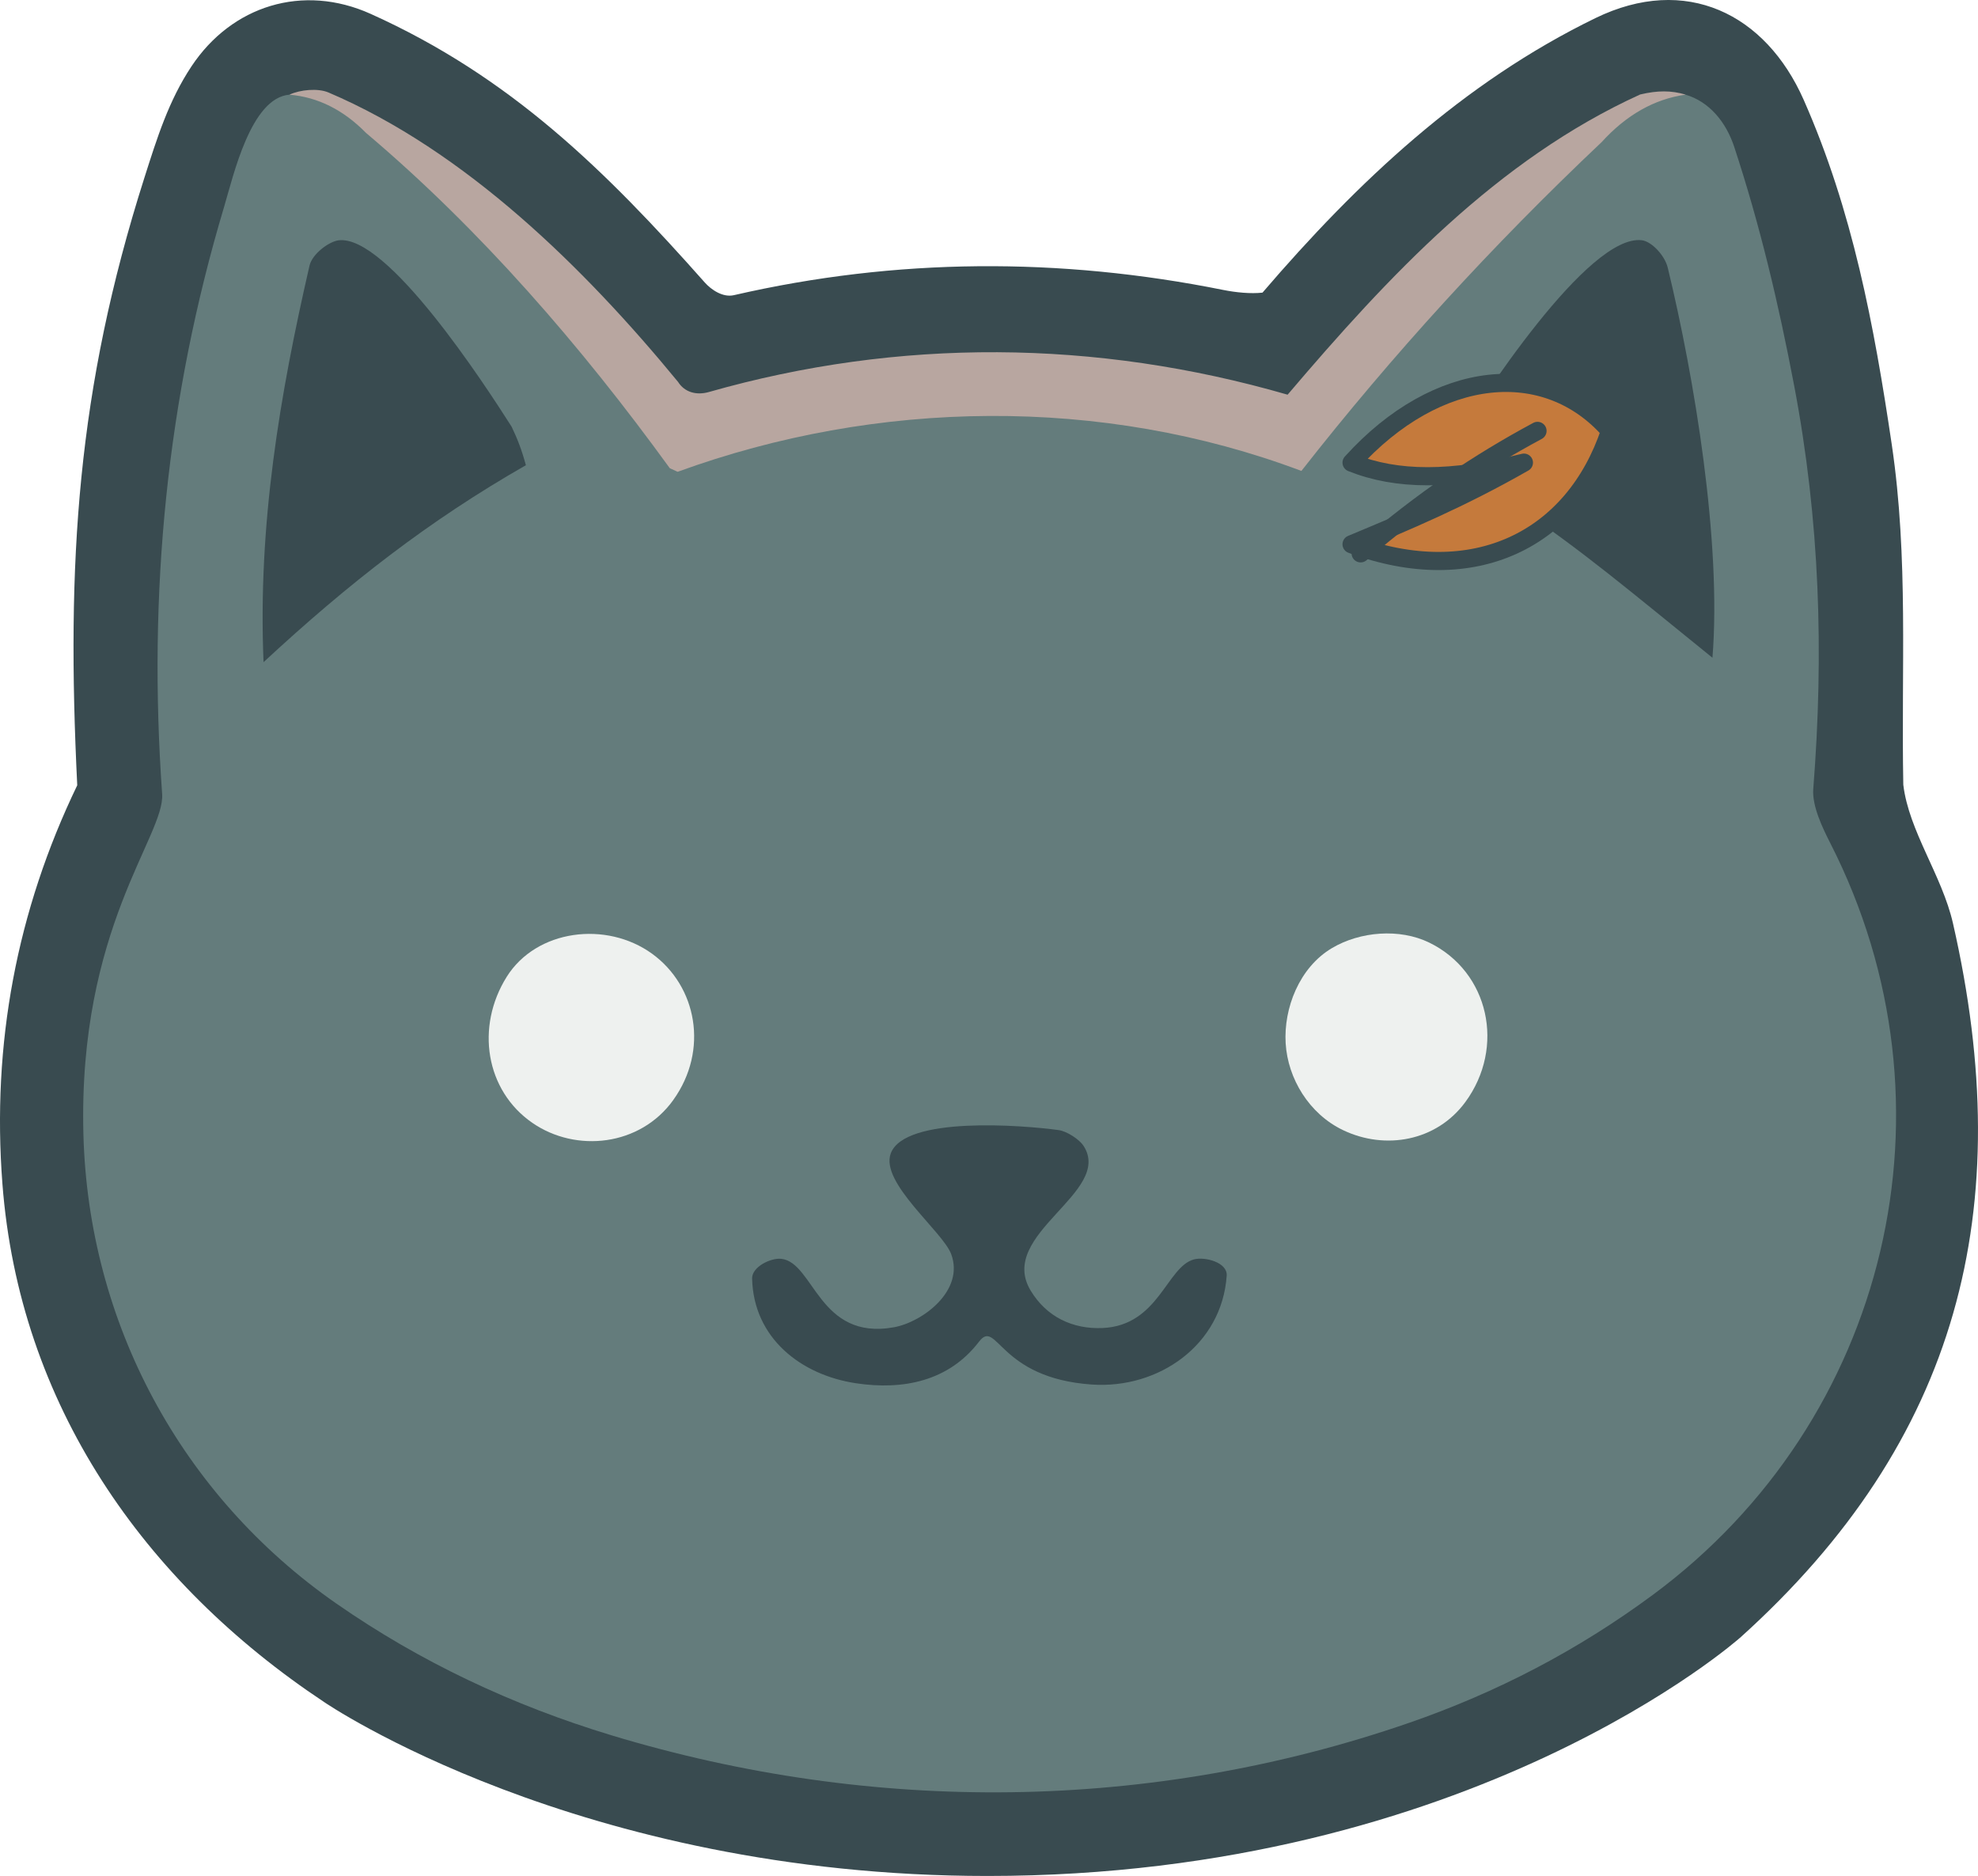
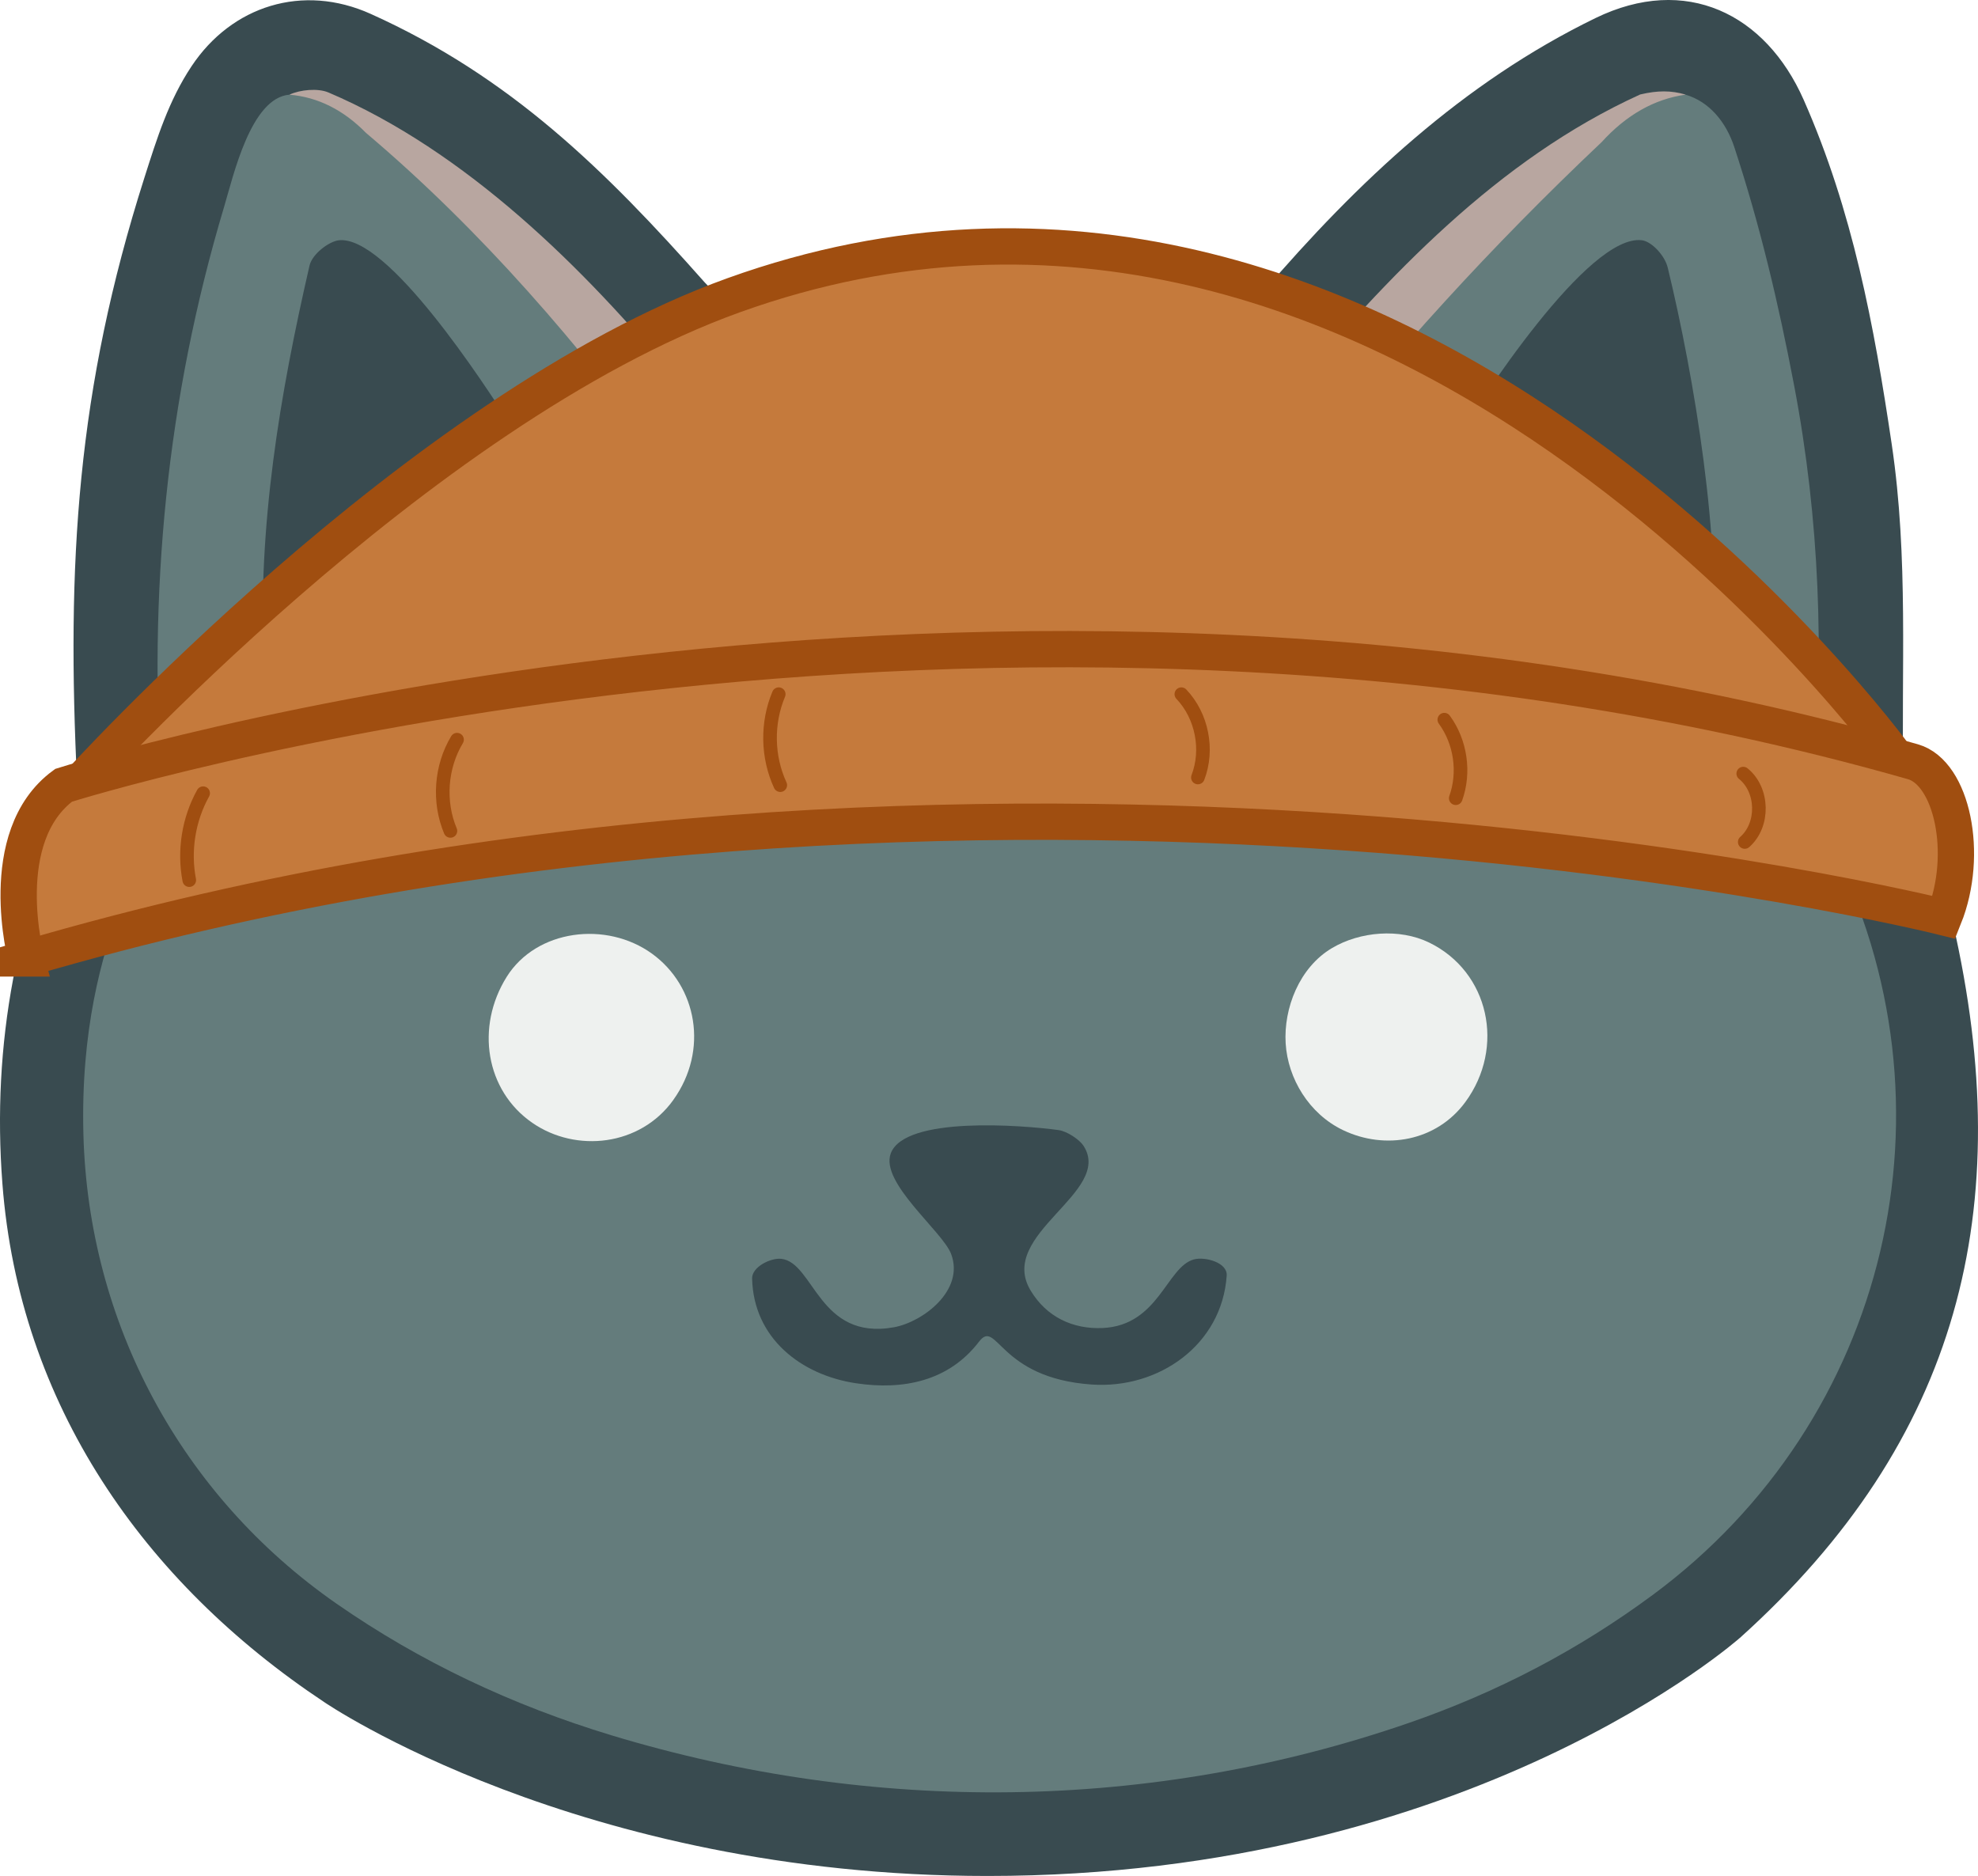
- <svg xmlns="http://www.w3.org/2000/svg" id="Layer_2" viewBox="0 0 436.12 413.61">
+ <svg xmlns="http://www.w3.org/2000/svg" version="1.1" viewBox="0 0 436.12 413.61">
  <defs>
-     <style>.cls-1{fill:#394b50;}.cls-2{fill:#647c7c;}.cls-3{fill:#b8a6a0;}.cls-4{fill:#eef1ef;}</style>
+     <style>
+       .st0 {
+         fill: none;
+         stroke-linecap: round;
+         stroke-width: 3px;
+       }
+ 
+       .st0, .st1 {
+         stroke: #a04e10;
+         stroke-miterlimit: 10;
+       }
+ 
+       .st2 {
+         fill: #eef1ef;
+       }
+ 
+       .st3 {
+         fill: #647c7c;
+       }
+ 
+       .st4 {
+         fill: #b8a6a0;
+       }
+ 
+       .st5 {
+         fill: #394b50;
+       }
+ 
+       .st1 {
+         fill: #c57a3c;
+         stroke-width: 8px;
+       }
+     </style>
  </defs>
-   <g id="Layer_2-2">
-     <path class="cls-1" d="M383.62,361.12c48.39-43.54,61.33-94.69,46.98-157.56-2.41-10.56-9.73-20.31-10.95-30.54-.49-25.57,1.19-49.85-2.55-75.06-3.9-26.28-8.61-51.47-19.41-75.94-8.4-19.02-26.01-27.72-45.92-18.03-29.21,14.21-52.46,36.1-73.41,60.53-2.61.29-5.9-.04-8.68-.6-36.02-7.23-72.05-7.08-107.88,1.16-2.4.55-4.96-1.17-6.41-2.8-22.01-24.83-42.88-45.36-73.66-59.22-14.97-6.74-30.62-1.81-39.5,11.55-5.04,7.58-7.58,15.75-10.41,24.63-14.84,46.62-17.21,84.62-14.79,133.9C3.68,200.83-1.83,230.18.53,260.98c3.71,48.55,31.06,87.82,70.99,114.32,0,0,55.91,38.31,146.22,38.31,106.87,0,165.88-52.5,165.88-52.5h0Z" />
-     <path class="cls-3" d="M371.63,20.86c-15.54,6.31-48.5,42.71-60.19,56.72l-23.72,28.43c-44.58-16.4-92.76-16.4-137.06-.23-2.12.77-4.57-.61-5.18-2.43-12.41-17.09-25.6-32.7-40.15-47.91-6.54-6.84-12.45-13.63-20.05-19.33-6.48-6.3-13.41-11.56-21.44-15.25,2.36-1.1,6.26-1.45,8.56-.48,30.21,12.86,56.51,38.76,77.1,63.82,1.41,2.24,3.98,3.03,6.8,2.23,41.88-11.93,85.23-11.66,127.6.59,22.23-26.14,46.23-51.85,77.73-66.19,3.89-.92,6.85-.9,10,.02h0Z" />
-     <path class="cls-2" d="M63.85,20.88c6.24.53,11.86,3.34,16.86,8.43,25.23,21.32,47.44,47,66.97,73.92l1.73.79c43.97-16.02,93.54-16.75,137.53-.19,20.01-25.54,42.07-49.7,66.18-72.48,5.46-6.01,11.63-9.51,18.51-10.48,5.3,1.55,8.96,6.11,10.74,11.51,5.65,17.16,9.76,34.48,13.2,52.56,5.67,29.76,6.6,58.8,4.23,89-.3,3.76,2.07,8.65,3.76,11.97,29.46,57.79,12.85,127.28-39.15,165.73-16.51,12.2-34.32,21.5-53.79,28.23-56.89,19.64-118.13,20.19-175.79,2.73-21.86-6.62-42.18-16.19-60.65-29.04-34.29-23.85-54.7-61.95-55.79-103.49-1.19-45.48,18.02-65.83,17.36-75.03-3.15-44.15.97-87.04,13.65-129.4,2.06-6.87,5.89-24.09,14.44-24.77h0Z" />
-     <path class="cls-1" d="M364.62,134.51c-13.55-10.99-26.59-21.34-41.51-29.73-2.22-1.25-4.7-3.43-2.99-6.27,6.2-10.29,30.08-47.02,41.9-45.54,2.09.26,5.03,3.28,5.7,6.07,5.86,24.18,11.9,60.52,9.85,85.98l-12.95-10.51h0Z" />
-     <path class="cls-1" d="M115.95,102.57c-21.29,12.17-39.07,26.01-57.84,43.42-1.28-30.29,3.57-58.88,10.13-87.41.6-2.63,4.31-5.31,6.37-5.59,10.72-1.41,32.24,31.74,38.19,41.08,1.26,2.63,2.19,4.97,3.15,8.49h0Z" />
-     <path class="cls-1" d="M240.75,305.26c-20.67-1.42-20.88-14.69-24.9-9.44-6.66,8.7-16.71,10.72-27.1,9.16-12.16-1.82-22.62-9.96-22.92-23.11-.06-2.55,4.12-4.58,6.42-4.33,7.24.79,8.25,18.1,24.86,15.09,6.34-1.15,15.61-8.11,12.61-16.13-1.86-5-15.73-15.74-13.32-22.2,3.09-8.29,29.1-6.23,37.01-5.14,1.9.26,4.62,2.12,5.49,3.46,6.65,10.28-19.18,19.45-11.66,31.92,3.48,5.78,9.24,8.55,15.86,8.26,12.41-.55,14.11-13.51,20.15-15.13,2.43-.65,7.42.67,7.22,3.57-1.04,15.29-15.02,25.03-29.73,24.02h0Z" />
-     <path class="cls-4" d="M148.47,242.5c-7.32,10.23-21.48,11.71-31.1,5.06-10.31-7.12-12.56-21.14-5.65-32.19,6.55-10.46,21.97-12.4,32.06-5.09,9.89,7.17,12.52,21.27,4.69,32.21h0Z" />
-     <path class="cls-4" d="M323.07,243c-6.33,8.6-17.63,10.64-26.97,6.16-7.48-3.59-12.16-11.37-12.63-19.12s3.01-16.72,10.18-20.99c6.22-3.7,14.94-4.41,21.47-1.23,13.21,6.44,16.84,23.1,7.95,35.18Z" />
+   <g id="Layer_2">
+     <g id="Layer_2-2">
+       <path class="st5" d="M383.62,361.12c48.39-43.54,61.33-94.69,46.98-157.56-2.41-10.56-9.73-20.31-10.95-30.54-.49-25.57,1.19-49.85-2.55-75.06-3.9-26.28-8.61-51.47-19.41-75.94-8.4-19.02-26.01-27.72-45.92-18.03-29.21,14.21-52.46,36.1-73.41,60.53-2.61.29-5.9-.04-8.68-.6-36.02-7.23-72.05-7.08-107.88,1.16-2.4.55-4.96-1.17-6.41-2.8-22.01-24.83-42.88-45.36-73.66-59.22-14.97-6.74-30.62-1.81-39.5,11.55-5.04,7.58-7.58,15.75-10.41,24.63-14.84,46.62-17.21,84.62-14.79,133.9C3.68,200.83-1.83,230.18.53,260.98c3.71,48.55,31.06,87.82,70.99,114.32,0,0,55.91,38.31,146.22,38.31,106.87,0,165.88-52.5,165.88-52.5h0Z" />
+       <path class="st4" d="M371.63,20.86c-15.54,6.31-48.5,42.71-60.19,56.72l-23.72,28.43c-44.58-16.4-92.76-16.4-137.06-.23-2.12.77-4.57-.61-5.18-2.43-12.41-17.09-25.6-32.7-40.15-47.91-6.54-6.84-12.45-13.63-20.05-19.33-6.48-6.3-13.41-11.56-21.44-15.25,2.36-1.1,6.26-1.45,8.56-.48,30.21,12.86,56.51,38.76,77.1,63.82,1.41,2.24,3.98,3.03,6.8,2.23,41.88-11.93,85.23-11.66,127.6.59,22.23-26.14,46.23-51.85,77.73-66.19,3.89-.92,6.85-.9,10,.02h0Z" />
+       <path class="st3" d="M63.85,20.88c6.24.53,11.86,3.34,16.86,8.43,25.23,21.32,47.44,47,66.97,73.92l1.73.79c43.97-16.02,93.54-16.75,137.53-.19,20.01-25.54,42.07-49.7,66.18-72.48,5.46-6.01,11.63-9.51,18.51-10.48,5.3,1.55,8.96,6.11,10.74,11.51,5.65,17.16,9.76,34.48,13.2,52.56,5.67,29.76,6.6,58.8,4.23,89-.3,3.76,2.07,8.65,3.76,11.97,29.46,57.79,12.85,127.28-39.15,165.73-16.51,12.2-34.32,21.5-53.79,28.23-56.89,19.64-118.13,20.19-175.79,2.73-21.86-6.62-42.18-16.19-60.65-29.04-34.29-23.85-54.7-61.95-55.79-103.49-1.19-45.48,18.02-65.83,17.36-75.03-3.15-44.15.97-87.04,13.65-129.4,2.06-6.87,5.89-24.09,14.44-24.77h0Z" />
+       <path class="st5" d="M364.62,134.51c-13.55-10.99-26.59-21.34-41.51-29.73-2.22-1.25-4.7-3.43-2.99-6.27,6.2-10.29,30.08-47.02,41.9-45.54,2.09.26,5.03,3.28,5.7,6.07,5.86,24.18,11.9,60.52,9.85,85.98l-12.95-10.51h0Z" />
+       <path class="st5" d="M115.95,102.57c-21.29,12.17-39.07,26.01-57.84,43.42-1.28-30.29,3.57-58.88,10.13-87.41.6-2.63,4.31-5.31,6.37-5.59,10.72-1.41,32.24,31.74,38.19,41.08,1.26,2.63,2.19,4.97,3.15,8.49h0Z" />
+       <path class="st5" d="M240.75,305.26c-20.67-1.42-20.88-14.69-24.9-9.44-6.66,8.7-16.71,10.72-27.1,9.16-12.16-1.82-22.62-9.96-22.92-23.11-.06-2.55,4.12-4.58,6.42-4.33,7.24.79,8.25,18.1,24.86,15.09,6.34-1.15,15.61-8.11,12.61-16.13-1.86-5-15.73-15.74-13.32-22.2,3.09-8.29,29.1-6.23,37.01-5.14,1.9.26,4.62,2.12,5.49,3.46,6.65,10.28-19.18,19.45-11.66,31.92,3.48,5.78,9.24,8.55,15.86,8.26,12.41-.55,14.11-13.51,20.15-15.13,2.43-.65,7.42.67,7.22,3.57-1.04,15.29-15.02,25.03-29.73,24.02h0Z" />
+       <path class="st2" d="M148.47,242.5c-7.32,10.23-21.48,11.71-31.1,5.06-10.31-7.12-12.56-21.14-5.65-32.19,6.55-10.46,21.97-12.4,32.06-5.09,9.89,7.17,12.52,21.27,4.69,32.21h0Z" />
+       <path class="st2" d="M323.07,243c-6.33,8.6-17.63,10.64-26.97,6.16-7.48-3.59-12.16-11.37-12.63-19.12s3.01-16.72,10.18-20.99c6.22-3.7,14.94-4.41,21.47-1.23,13.21,6.44,16.84,23.1,7.95,35.18Z" />
+     </g>
  </g>
-   <g>
-     <path d="M298 102c19-21 43-23 57-7-8 24-30 35-57 25 12-5 24-10 38-18-16 4-28 4-38 0z" fill="#c57a3c" stroke="#394b50" stroke-width="4" stroke-linejoin="round" />
-     <path d="M300 122c14-12 26-20 39-27" fill="none" stroke="#394b50" stroke-width="4" stroke-linecap="round" />
+   <g id="Layer_3">
+     <path class="st1" d="M161.8,65.08C91.96,90.19,17.03,173.14,17.03,173.14l401.03-6.14S306.62,13.02,161.8,65.08Z" />
+     <path class="st1" d="M5.78,211.32s-7.17-26.85,8.24-38.18c0,0,201.84-63.94,407.76-5.19,8.57,2.45,12.46,20.29,6.84,34.3,0,0-211.16-53-422.85,9.07Z" />
+     <path class="st0" d="M44.79,174.88c-3.21,5.77-4.31,12.69-3.06,19.17" />
+     <path class="st0" d="M100.77,163.08c-3.6,5.98-4.16,13.69-1.46,20.12" />
+     <path class="st0" d="M171.7,153.05c-2.67,6.34-2.55,13.81.34,20.06" />
+     <path class="st0" d="M260.47,153.05c4.54,4.77,6.02,12.22,3.65,18.37" />
+     <path class="st0" d="M318.45,158.67c3.59,4.9,4.57,11.6,2.52,17.32" />
+     <path class="st0" d="M384.36,170.56c4.46,3.59,4.63,11.3.33,15.08" />
  </g>
</svg>
